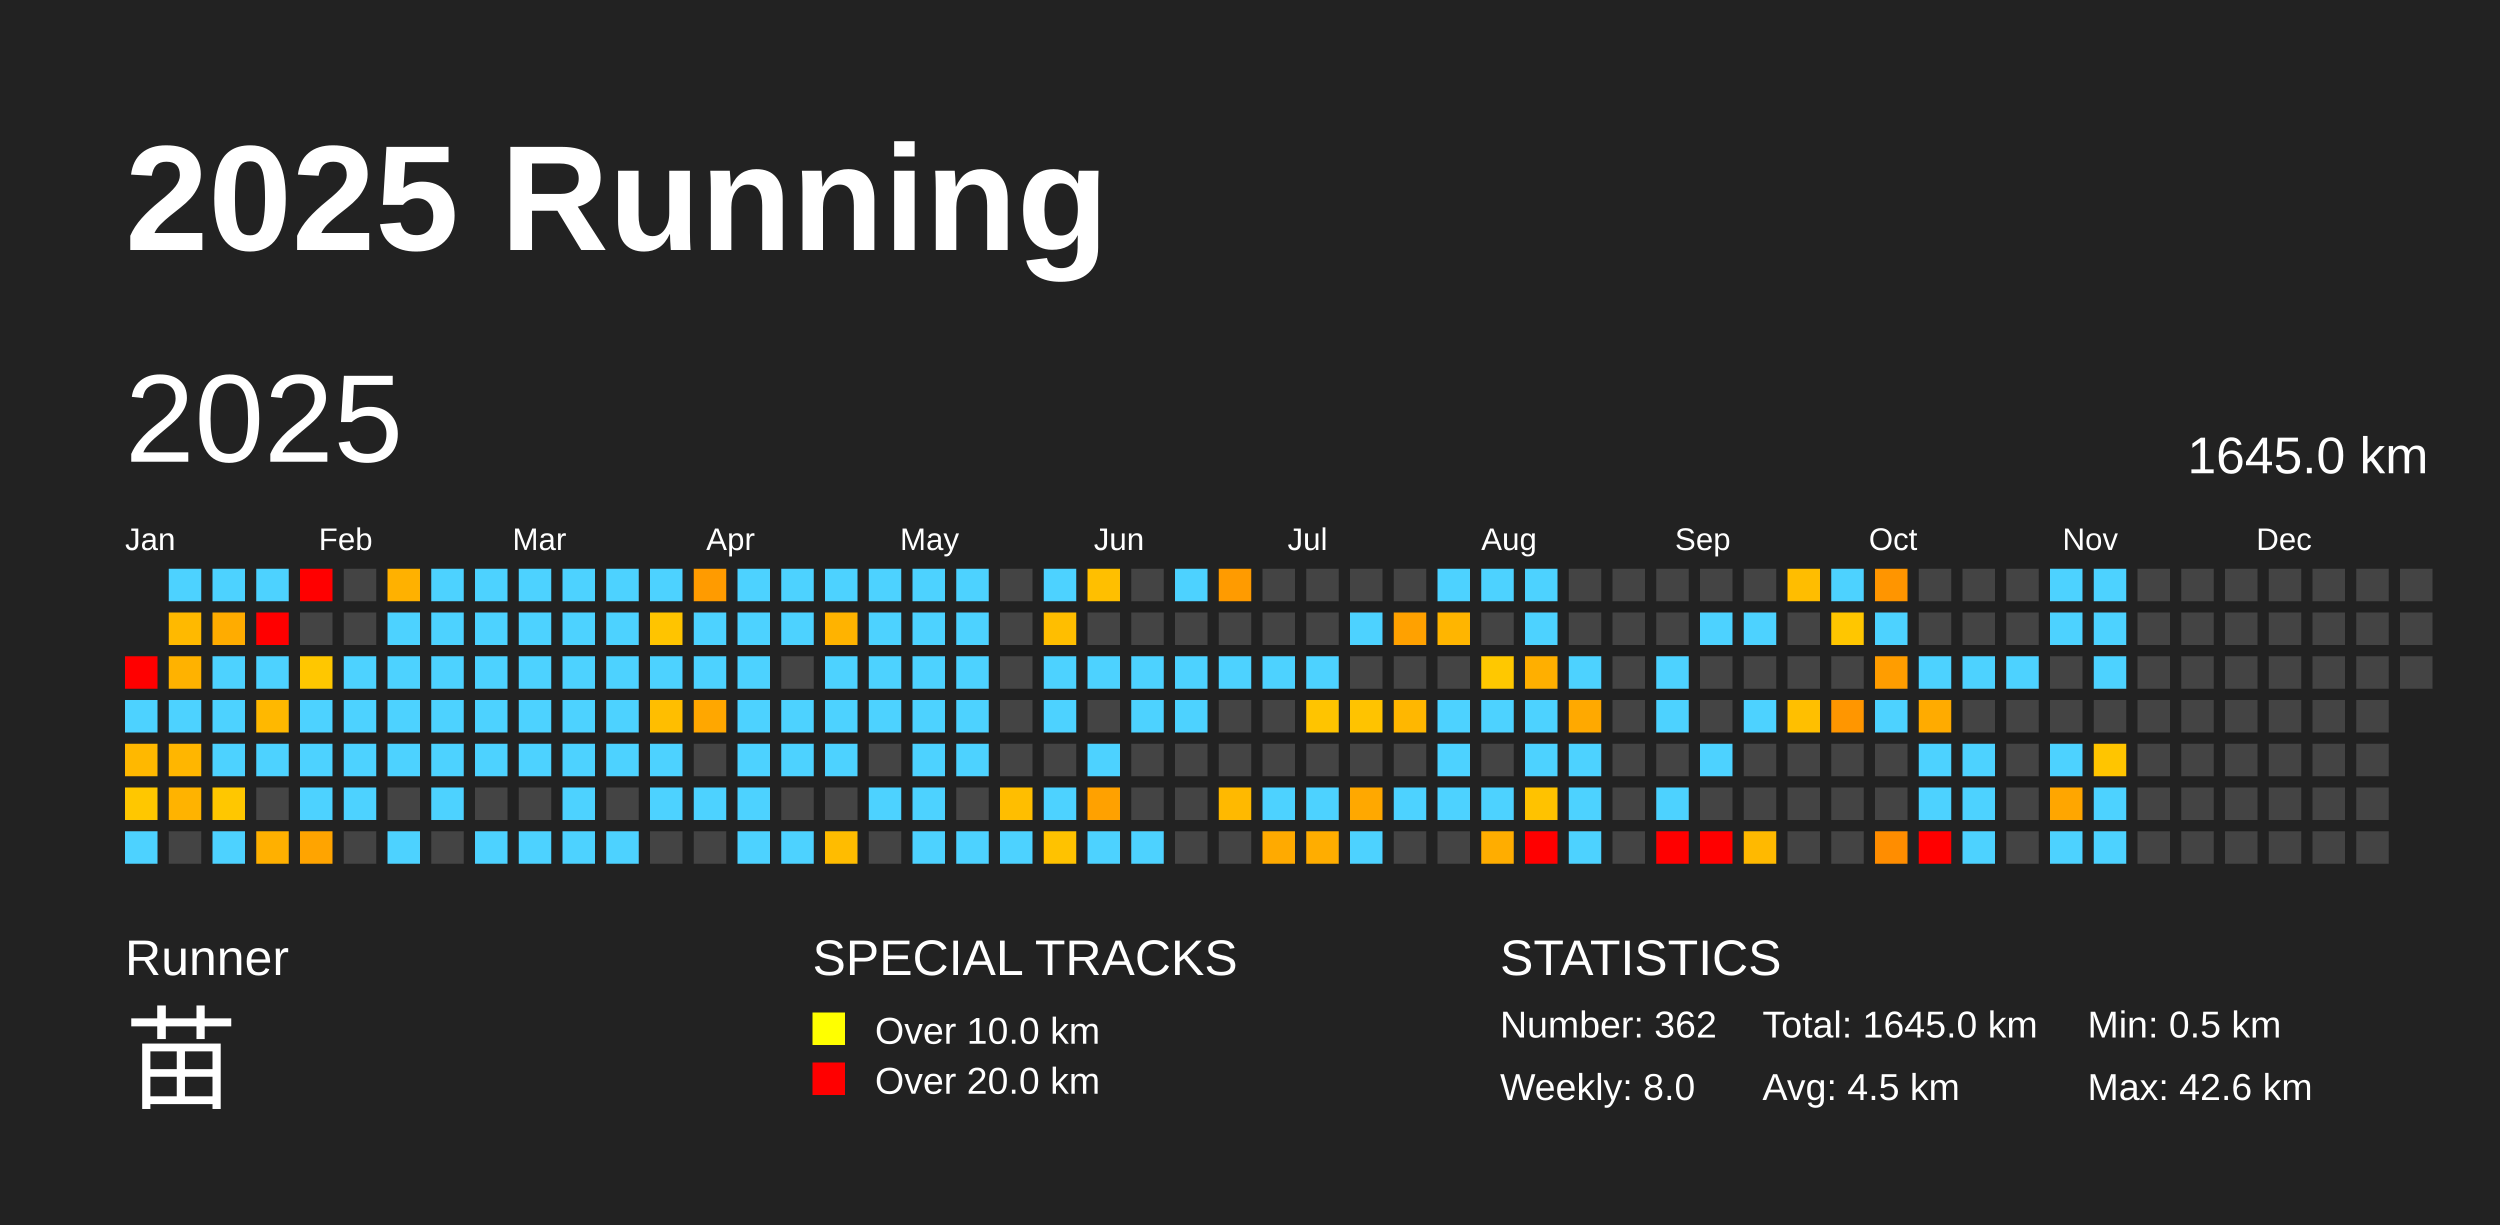
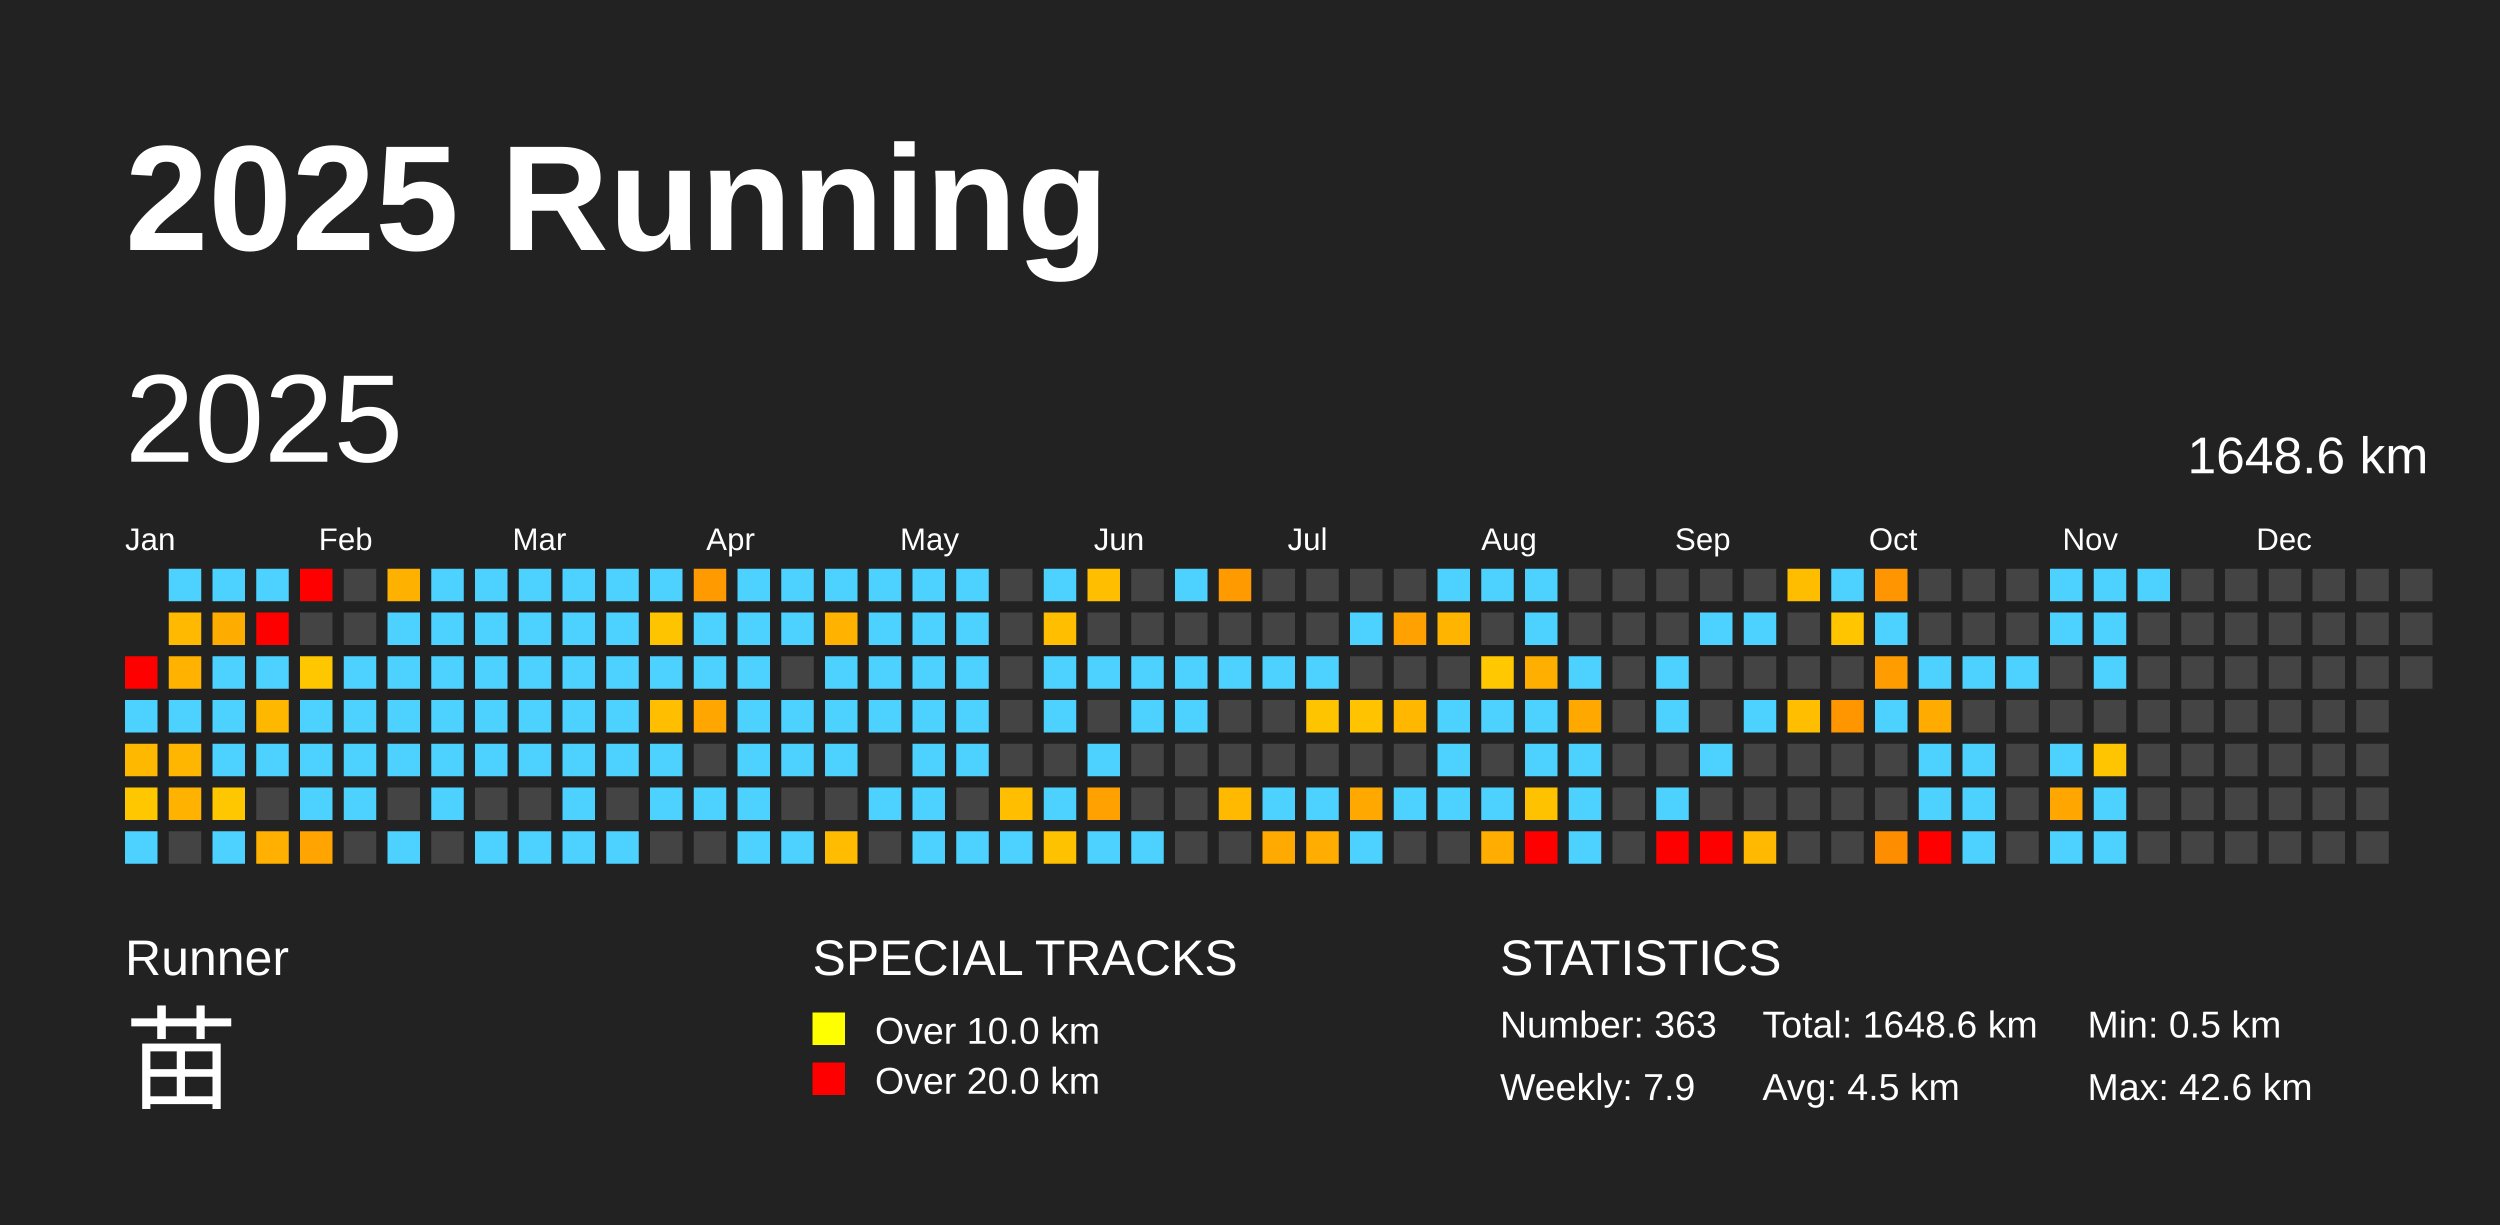
<svg xmlns="http://www.w3.org/2000/svg" baseProfile="full" height="98mm" version="1.1" viewBox="0,0,200,98" width="200mm">
  <defs />
  <rect fill="#222222" height="98" width="200" x="0" y="0" />
  <text fill="#FFFFFF" style="font-size:12px; font-family:Arial; font-weight:bold;" x="10" y="20">2025 Running</text>
  <text fill="#FFFFFF" style="font-size:4px; font-family:Arial" x="10" y="78">Runner</text>
  <text fill="#FFFFFF" style="font-size:9px; font-family:Arial" x="10" y="88">苗</text>
  <text fill="#FFFFFF" style="font-size:4px; font-family:Arial" x="65" y="78">SPECIAL TRACKS</text>
  <rect fill="yellow" height="2.6" width="2.6" x="65" y="81" />
  <text fill="#FFFFFF" style="font-size:3px; font-family:Arial" x="70" y="83.5">Over 10.0 km</text>
  <rect fill="red" height="2.6" width="2.6" x="65" y="85" />
  <text fill="#FFFFFF" style="font-size:3px; font-family:Arial" x="70" y="87.5">Over 20.0 km</text>
  <text fill="#FFFFFF" style="font-size:4px; font-family:Arial" x="120" y="78">STATISTICS</text>
-   <text fill="#FFFFFF" style="font-size:3px; font-family:Arial" x="120" y="83">Number: 362</text>
-   <text fill="#FFFFFF" style="font-size:3px; font-family:Arial" x="120" y="88">Weekly: 8.0</text>
-   <text fill="#FFFFFF" style="font-size:3px; font-family:Arial" x="141" y="83">Total: 1645.0 km</text>
+   <text fill="#FFFFFF" style="font-size:3px; font-family:Arial" x="120" y="83">Number: 363</text>
+   <text fill="#FFFFFF" style="font-size:3px; font-family:Arial" x="120" y="88">Weekly: 7.9</text>
+   <text fill="#FFFFFF" style="font-size:3px; font-family:Arial" x="141" y="83">Total: 1648.6 km</text>
  <text fill="#FFFFFF" style="font-size:3px; font-family:Arial" x="141" y="88">Avg: 4.5 km</text>
  <text fill="#FFFFFF" style="font-size:3px; font-family:Arial" x="167" y="83">Min: 0.5 km</text>
  <text fill="#FFFFFF" style="font-size:3px; font-family:Arial" x="167" y="88">Max: 42.6 km</text>
  <text dominant-baseline="hanging" fill="#FFFFFF" style="font-size:10.0px; font-family:Arial;" x="10" y="30">2025</text>
-   <text dominant-baseline="hanging" fill="#FFFFFF" style="font-size:4.125px; font-family:Arial;" x="175" y="35">1645.0 km</text>
+   <text dominant-baseline="hanging" fill="#FFFFFF" style="font-size:4.125px; font-family:Arial;" x="175" y="35">1648.6 km</text>
  <text fill="#FFFFFF" style="font-size:2.5px; font-family:Arial" x="10.0" y="44">Jan</text>
  <text fill="#FFFFFF" style="font-size:2.5px; font-family:Arial" x="25.5" y="44">Feb</text>
  <text fill="#FFFFFF" style="font-size:2.5px; font-family:Arial" x="41.0" y="44">Mar</text>
  <text fill="#FFFFFF" style="font-size:2.5px; font-family:Arial" x="56.5" y="44">Apr</text>
  <text fill="#FFFFFF" style="font-size:2.5px; font-family:Arial" x="72.0" y="44">May</text>
  <text fill="#FFFFFF" style="font-size:2.5px; font-family:Arial" x="87.5" y="44">Jun</text>
  <text fill="#FFFFFF" style="font-size:2.5px; font-family:Arial" x="103.0" y="44">Jul</text>
  <text fill="#FFFFFF" style="font-size:2.5px; font-family:Arial" x="118.5" y="44">Aug</text>
  <text fill="#FFFFFF" style="font-size:2.5px; font-family:Arial" x="134.0" y="44">Sep</text>
  <text fill="#FFFFFF" style="font-size:2.5px; font-family:Arial" x="149.5" y="44">Oct</text>
  <text fill="#FFFFFF" style="font-size:2.5px; font-family:Arial" x="165.0" y="44">Nov</text>
  <text fill="#FFFFFF" style="font-size:2.5px; font-family:Arial" x="180.5" y="44">Dec</text>
  <rect fill="red" height="2.6" width="2.6" x="10.0" y="52.5" />
  <rect fill="#4dd2ff" height="2.6" width="2.6" x="10.0" y="56.0" />
  <rect fill="#ffb800" height="2.6" width="2.6" x="10.0" y="59.5" />
  <rect fill="#ffc700" height="2.6" width="2.6" x="10.0" y="63.0" />
  <rect fill="#4dd2ff" height="2.6" width="2.6" x="10.0" y="66.5" />
  <rect fill="#4dd2ff" height="2.6" width="2.6" x="13.5" y="45.5" />
  <rect fill="#ffb900" height="2.6" width="2.6" x="13.5" y="49.0" />
  <rect fill="#ffb200" height="2.6" width="2.6" x="13.5" y="52.5" />
  <rect fill="#4dd2ff" height="2.6" width="2.6" x="13.5" y="56.0" />
  <rect fill="#ffb600" height="2.6" width="2.6" x="13.5" y="59.5" />
  <rect fill="#ffb300" height="2.6" width="2.6" x="13.5" y="63.0" />
  <rect fill="#444444" height="2.6" width="2.6" x="13.5" y="66.5" />
  <rect fill="#4dd2ff" height="2.6" width="2.6" x="17.0" y="45.5" />
  <rect fill="#ffac00" height="2.6" width="2.6" x="17.0" y="49.0" />
  <rect fill="#4dd2ff" height="2.6" width="2.6" x="17.0" y="52.5" />
  <rect fill="#4dd2ff" height="2.6" width="2.6" x="17.0" y="56.0" />
  <rect fill="#4dd2ff" height="2.6" width="2.6" x="17.0" y="59.5" />
  <rect fill="#ffc700" height="2.6" width="2.6" x="17.0" y="63.0" />
  <rect fill="#4dd2ff" height="2.6" width="2.6" x="17.0" y="66.5" />
  <rect fill="#4dd2ff" height="2.6" width="2.6" x="20.5" y="45.5" />
  <rect fill="red" height="2.6" width="2.6" x="20.5" y="49.0" />
  <rect fill="#4dd2ff" height="2.6" width="2.6" x="20.5" y="52.5" />
  <rect fill="#ffb800" height="2.6" width="2.6" x="20.5" y="56.0" />
  <rect fill="#4dd2ff" height="2.6" width="2.6" x="20.5" y="59.5" />
  <rect fill="#444444" height="2.6" width="2.6" x="20.5" y="63.0" />
  <rect fill="#ffb000" height="2.6" width="2.6" x="20.5" y="66.5" />
  <rect fill="red" height="2.6" width="2.6" x="24.0" y="45.5" />
  <rect fill="#444444" height="2.6" width="2.6" x="24.0" y="49.0" />
  <rect fill="#ffc700" height="2.6" width="2.6" x="24.0" y="52.5" />
  <rect fill="#4dd2ff" height="2.6" width="2.6" x="24.0" y="56.0" />
  <rect fill="#4dd2ff" height="2.6" width="2.6" x="24.0" y="59.5" />
  <rect fill="#4dd2ff" height="2.6" width="2.6" x="24.0" y="63.0" />
  <rect fill="#ffa400" height="2.6" width="2.6" x="24.0" y="66.5" />
  <rect fill="#444444" height="2.6" width="2.6" x="27.5" y="45.5" />
  <rect fill="#444444" height="2.6" width="2.6" x="27.5" y="49.0" />
  <rect fill="#4dd2ff" height="2.6" width="2.6" x="27.5" y="52.5" />
  <rect fill="#4dd2ff" height="2.6" width="2.6" x="27.5" y="56.0" />
  <rect fill="#4dd2ff" height="2.6" width="2.6" x="27.5" y="59.5" />
  <rect fill="#4dd2ff" height="2.6" width="2.6" x="27.5" y="63.0" />
  <rect fill="#444444" height="2.6" width="2.6" x="27.5" y="66.5" />
  <rect fill="#ffb100" height="2.6" width="2.6" x="31.0" y="45.5" />
  <rect fill="#4dd2ff" height="2.6" width="2.6" x="31.0" y="49.0" />
  <rect fill="#4dd2ff" height="2.6" width="2.6" x="31.0" y="52.5" />
  <rect fill="#4dd2ff" height="2.6" width="2.6" x="31.0" y="56.0" />
  <rect fill="#4dd2ff" height="2.6" width="2.6" x="31.0" y="59.5" />
  <rect fill="#444444" height="2.6" width="2.6" x="31.0" y="63.0" />
  <rect fill="#4dd2ff" height="2.6" width="2.6" x="31.0" y="66.5" />
  <rect fill="#4dd2ff" height="2.6" width="2.6" x="34.5" y="45.5" />
  <rect fill="#4dd2ff" height="2.6" width="2.6" x="34.5" y="49.0" />
  <rect fill="#4dd2ff" height="2.6" width="2.6" x="34.5" y="52.5" />
  <rect fill="#4dd2ff" height="2.6" width="2.6" x="34.5" y="56.0" />
  <rect fill="#4dd2ff" height="2.6" width="2.6" x="34.5" y="59.5" />
  <rect fill="#4dd2ff" height="2.6" width="2.6" x="34.5" y="63.0" />
  <rect fill="#444444" height="2.6" width="2.6" x="34.5" y="66.5" />
  <rect fill="#4dd2ff" height="2.6" width="2.6" x="38.0" y="45.5" />
  <rect fill="#4dd2ff" height="2.6" width="2.6" x="38.0" y="49.0" />
  <rect fill="#4dd2ff" height="2.6" width="2.6" x="38.0" y="52.5" />
  <rect fill="#4dd2ff" height="2.6" width="2.6" x="38.0" y="56.0" />
  <rect fill="#4dd2ff" height="2.6" width="2.6" x="38.0" y="59.5" />
  <rect fill="#444444" height="2.6" width="2.6" x="38.0" y="63.0" />
  <rect fill="#4dd2ff" height="2.6" width="2.6" x="38.0" y="66.5" />
  <rect fill="#4dd2ff" height="2.6" width="2.6" x="41.5" y="45.5" />
  <rect fill="#4dd2ff" height="2.6" width="2.6" x="41.5" y="49.0" />
  <rect fill="#4dd2ff" height="2.6" width="2.6" x="41.5" y="52.5" />
  <rect fill="#4dd2ff" height="2.6" width="2.6" x="41.5" y="56.0" />
  <rect fill="#4dd2ff" height="2.6" width="2.6" x="41.5" y="59.5" />
  <rect fill="#444444" height="2.6" width="2.6" x="41.5" y="63.0" />
  <rect fill="#4dd2ff" height="2.6" width="2.6" x="41.5" y="66.5" />
  <rect fill="#4dd2ff" height="2.6" width="2.6" x="45.0" y="45.5" />
  <rect fill="#4dd2ff" height="2.6" width="2.6" x="45.0" y="49.0" />
  <rect fill="#4dd2ff" height="2.6" width="2.6" x="45.0" y="52.5" />
  <rect fill="#4dd2ff" height="2.6" width="2.6" x="45.0" y="56.0" />
  <rect fill="#4dd2ff" height="2.6" width="2.6" x="45.0" y="59.5" />
  <rect fill="#4dd2ff" height="2.6" width="2.6" x="45.0" y="63.0" />
  <rect fill="#4dd2ff" height="2.6" width="2.6" x="45.0" y="66.5" />
  <rect fill="#4dd2ff" height="2.6" width="2.6" x="48.5" y="45.5" />
  <rect fill="#4dd2ff" height="2.6" width="2.6" x="48.5" y="49.0" />
  <rect fill="#4dd2ff" height="2.6" width="2.6" x="48.5" y="52.5" />
  <rect fill="#4dd2ff" height="2.6" width="2.6" x="48.5" y="56.0" />
  <rect fill="#4dd2ff" height="2.6" width="2.6" x="48.5" y="59.5" />
  <rect fill="#444444" height="2.6" width="2.6" x="48.5" y="63.0" />
  <rect fill="#4dd2ff" height="2.6" width="2.6" x="48.5" y="66.5" />
  <rect fill="#4dd2ff" height="2.6" width="2.6" x="52.0" y="45.5" />
  <rect fill="#ffc400" height="2.6" width="2.6" x="52.0" y="49.0" />
  <rect fill="#4dd2ff" height="2.6" width="2.6" x="52.0" y="52.5" />
  <rect fill="#ffbe00" height="2.6" width="2.6" x="52.0" y="56.0" />
  <rect fill="#4dd2ff" height="2.6" width="2.6" x="52.0" y="59.5" />
  <rect fill="#4dd2ff" height="2.6" width="2.6" x="52.0" y="63.0" />
  <rect fill="#444444" height="2.6" width="2.6" x="52.0" y="66.5" />
  <rect fill="#ff9b00" height="2.6" width="2.6" x="55.5" y="45.5" />
  <rect fill="#4dd2ff" height="2.6" width="2.6" x="55.5" y="49.0" />
  <rect fill="#4dd2ff" height="2.6" width="2.6" x="55.5" y="52.5" />
  <rect fill="#ffa700" height="2.6" width="2.6" x="55.5" y="56.0" />
  <rect fill="#444444" height="2.6" width="2.6" x="55.5" y="59.5" />
  <rect fill="#4dd2ff" height="2.6" width="2.6" x="55.5" y="63.0" />
  <rect fill="#444444" height="2.6" width="2.6" x="55.5" y="66.5" />
  <rect fill="#4dd2ff" height="2.6" width="2.6" x="59.0" y="45.5" />
  <rect fill="#4dd2ff" height="2.6" width="2.6" x="59.0" y="49.0" />
  <rect fill="#4dd2ff" height="2.6" width="2.6" x="59.0" y="52.5" />
  <rect fill="#4dd2ff" height="2.6" width="2.6" x="59.0" y="56.0" />
  <rect fill="#4dd2ff" height="2.6" width="2.6" x="59.0" y="59.5" />
  <rect fill="#4dd2ff" height="2.6" width="2.6" x="59.0" y="63.0" />
  <rect fill="#4dd2ff" height="2.6" width="2.6" x="59.0" y="66.5" />
  <rect fill="#4dd2ff" height="2.6" width="2.6" x="62.5" y="45.5" />
  <rect fill="#4dd2ff" height="2.6" width="2.6" x="62.5" y="49.0" />
  <rect fill="#444444" height="2.6" width="2.6" x="62.5" y="52.5" />
  <rect fill="#4dd2ff" height="2.6" width="2.6" x="62.5" y="56.0" />
  <rect fill="#4dd2ff" height="2.6" width="2.6" x="62.5" y="59.5" />
  <rect fill="#444444" height="2.6" width="2.6" x="62.5" y="63.0" />
  <rect fill="#4dd2ff" height="2.6" width="2.6" x="62.5" y="66.5" />
  <rect fill="#4dd2ff" height="2.6" width="2.6" x="66.0" y="45.5" />
  <rect fill="#ffb300" height="2.6" width="2.6" x="66.0" y="49.0" />
  <rect fill="#4dd2ff" height="2.6" width="2.6" x="66.0" y="52.5" />
  <rect fill="#4dd2ff" height="2.6" width="2.6" x="66.0" y="56.0" />
  <rect fill="#4dd2ff" height="2.6" width="2.6" x="66.0" y="59.5" />
  <rect fill="#444444" height="2.6" width="2.6" x="66.0" y="63.0" />
  <rect fill="#ffbc00" height="2.6" width="2.6" x="66.0" y="66.5" />
  <rect fill="#4dd2ff" height="2.6" width="2.6" x="69.5" y="45.5" />
  <rect fill="#4dd2ff" height="2.6" width="2.6" x="69.5" y="49.0" />
  <rect fill="#4dd2ff" height="2.6" width="2.6" x="69.5" y="52.5" />
  <rect fill="#4dd2ff" height="2.6" width="2.6" x="69.5" y="56.0" />
  <rect fill="#444444" height="2.6" width="2.6" x="69.5" y="59.5" />
  <rect fill="#4dd2ff" height="2.6" width="2.6" x="69.5" y="63.0" />
  <rect fill="#444444" height="2.6" width="2.6" x="69.5" y="66.5" />
  <rect fill="#4dd2ff" height="2.6" width="2.6" x="73.0" y="45.5" />
  <rect fill="#4dd2ff" height="2.6" width="2.6" x="73.0" y="49.0" />
  <rect fill="#4dd2ff" height="2.6" width="2.6" x="73.0" y="52.5" />
  <rect fill="#4dd2ff" height="2.6" width="2.6" x="73.0" y="56.0" />
  <rect fill="#4dd2ff" height="2.6" width="2.6" x="73.0" y="59.5" />
  <rect fill="#4dd2ff" height="2.6" width="2.6" x="73.0" y="63.0" />
  <rect fill="#4dd2ff" height="2.6" width="2.6" x="73.0" y="66.5" />
  <rect fill="#4dd2ff" height="2.6" width="2.6" x="76.5" y="45.5" />
  <rect fill="#4dd2ff" height="2.6" width="2.6" x="76.5" y="49.0" />
  <rect fill="#4dd2ff" height="2.6" width="2.6" x="76.5" y="52.5" />
  <rect fill="#4dd2ff" height="2.6" width="2.6" x="76.5" y="56.0" />
  <rect fill="#4dd2ff" height="2.6" width="2.6" x="76.5" y="59.5" />
  <rect fill="#444444" height="2.6" width="2.6" x="76.5" y="63.0" />
  <rect fill="#4dd2ff" height="2.6" width="2.6" x="76.5" y="66.5" />
  <rect fill="#444444" height="2.6" width="2.6" x="80.0" y="45.5" />
  <rect fill="#444444" height="2.6" width="2.6" x="80.0" y="49.0" />
  <rect fill="#444444" height="2.6" width="2.6" x="80.0" y="52.5" />
  <rect fill="#444444" height="2.6" width="2.6" x="80.0" y="56.0" />
  <rect fill="#444444" height="2.6" width="2.6" x="80.0" y="59.5" />
  <rect fill="#ffbe00" height="2.6" width="2.6" x="80.0" y="63.0" />
  <rect fill="#4dd2ff" height="2.6" width="2.6" x="80.0" y="66.5" />
  <rect fill="#4dd2ff" height="2.6" width="2.6" x="83.5" y="45.5" />
  <rect fill="#ffbe00" height="2.6" width="2.6" x="83.5" y="49.0" />
  <rect fill="#4dd2ff" height="2.6" width="2.6" x="83.5" y="52.5" />
  <rect fill="#4dd2ff" height="2.6" width="2.6" x="83.5" y="56.0" />
  <rect fill="#444444" height="2.6" width="2.6" x="83.5" y="59.5" />
  <rect fill="#4dd2ff" height="2.6" width="2.6" x="83.5" y="63.0" />
  <rect fill="#ffc200" height="2.6" width="2.6" x="83.5" y="66.5" />
  <rect fill="#ffbf00" height="2.6" width="2.6" x="87.0" y="45.5" />
  <rect fill="#444444" height="2.6" width="2.6" x="87.0" y="49.0" />
  <rect fill="#4dd2ff" height="2.6" width="2.6" x="87.0" y="52.5" />
  <rect fill="#444444" height="2.6" width="2.6" x="87.0" y="56.0" />
  <rect fill="#4dd2ff" height="2.6" width="2.6" x="87.0" y="59.5" />
  <rect fill="#ffa100" height="2.6" width="2.6" x="87.0" y="63.0" />
  <rect fill="#4dd2ff" height="2.6" width="2.6" x="87.0" y="66.5" />
  <rect fill="#444444" height="2.6" width="2.6" x="90.5" y="45.5" />
  <rect fill="#444444" height="2.6" width="2.6" x="90.5" y="49.0" />
  <rect fill="#4dd2ff" height="2.6" width="2.6" x="90.5" y="52.5" />
  <rect fill="#4dd2ff" height="2.6" width="2.6" x="90.5" y="56.0" />
  <rect fill="#444444" height="2.6" width="2.6" x="90.5" y="59.5" />
  <rect fill="#444444" height="2.6" width="2.6" x="90.5" y="63.0" />
  <rect fill="#4dd2ff" height="2.6" width="2.6" x="90.5" y="66.5" />
  <rect fill="#4dd2ff" height="2.6" width="2.6" x="94.0" y="45.5" />
  <rect fill="#444444" height="2.6" width="2.6" x="94.0" y="49.0" />
  <rect fill="#4dd2ff" height="2.6" width="2.6" x="94.0" y="52.5" />
  <rect fill="#4dd2ff" height="2.6" width="2.6" x="94.0" y="56.0" />
  <rect fill="#444444" height="2.6" width="2.6" x="94.0" y="59.5" />
  <rect fill="#444444" height="2.6" width="2.6" x="94.0" y="63.0" />
  <rect fill="#444444" height="2.6" width="2.6" x="94.0" y="66.5" />
  <rect fill="#ff9b00" height="2.6" width="2.6" x="97.5" y="45.5" />
  <rect fill="#444444" height="2.6" width="2.6" x="97.5" y="49.0" />
  <rect fill="#4dd2ff" height="2.6" width="2.6" x="97.5" y="52.5" />
  <rect fill="#444444" height="2.6" width="2.6" x="97.5" y="56.0" />
  <rect fill="#444444" height="2.6" width="2.6" x="97.5" y="59.5" />
  <rect fill="#ffb900" height="2.6" width="2.6" x="97.5" y="63.0" />
  <rect fill="#444444" height="2.6" width="2.6" x="97.5" y="66.5" />
  <rect fill="#444444" height="2.6" width="2.6" x="101.0" y="45.5" />
  <rect fill="#444444" height="2.6" width="2.6" x="101.0" y="49.0" />
  <rect fill="#4dd2ff" height="2.6" width="2.6" x="101.0" y="52.5" />
  <rect fill="#444444" height="2.6" width="2.6" x="101.0" y="56.0" />
  <rect fill="#444444" height="2.6" width="2.6" x="101.0" y="59.5" />
  <rect fill="#4dd2ff" height="2.6" width="2.6" x="101.0" y="63.0" />
  <rect fill="#ffaa00" height="2.6" width="2.6" x="101.0" y="66.5" />
  <rect fill="#444444" height="2.6" width="2.6" x="104.5" y="45.5" />
  <rect fill="#444444" height="2.6" width="2.6" x="104.5" y="49.0" />
  <rect fill="#4dd2ff" height="2.6" width="2.6" x="104.5" y="52.5" />
  <rect fill="#ffc400" height="2.6" width="2.6" x="104.5" y="56.0" />
  <rect fill="#444444" height="2.6" width="2.6" x="104.5" y="59.5" />
  <rect fill="#4dd2ff" height="2.6" width="2.6" x="104.5" y="63.0" />
  <rect fill="#ffad00" height="2.6" width="2.6" x="104.5" y="66.5" />
  <rect fill="#444444" height="2.6" width="2.6" x="108.0" y="45.5" />
  <rect fill="#4dd2ff" height="2.6" width="2.6" x="108.0" y="49.0" />
  <rect fill="#444444" height="2.6" width="2.6" x="108.0" y="52.5" />
  <rect fill="#ffc300" height="2.6" width="2.6" x="108.0" y="56.0" />
  <rect fill="#444444" height="2.6" width="2.6" x="108.0" y="59.5" />
  <rect fill="#ffa800" height="2.6" width="2.6" x="108.0" y="63.0" />
  <rect fill="#4dd2ff" height="2.6" width="2.6" x="108.0" y="66.5" />
  <rect fill="#444444" height="2.6" width="2.6" x="111.5" y="45.5" />
  <rect fill="#ffa100" height="2.6" width="2.6" x="111.5" y="49.0" />
  <rect fill="#444444" height="2.6" width="2.6" x="111.5" y="52.5" />
  <rect fill="#ffb700" height="2.6" width="2.6" x="111.5" y="56.0" />
  <rect fill="#444444" height="2.6" width="2.6" x="111.5" y="59.5" />
  <rect fill="#4dd2ff" height="2.6" width="2.6" x="111.5" y="63.0" />
  <rect fill="#444444" height="2.6" width="2.6" x="111.5" y="66.5" />
  <rect fill="#4dd2ff" height="2.6" width="2.6" x="115.0" y="45.5" />
  <rect fill="#ffb500" height="2.6" width="2.6" x="115.0" y="49.0" />
  <rect fill="#444444" height="2.6" width="2.6" x="115.0" y="52.5" />
  <rect fill="#4dd2ff" height="2.6" width="2.6" x="115.0" y="56.0" />
  <rect fill="#4dd2ff" height="2.6" width="2.6" x="115.0" y="59.5" />
  <rect fill="#4dd2ff" height="2.6" width="2.6" x="115.0" y="63.0" />
  <rect fill="#444444" height="2.6" width="2.6" x="115.0" y="66.5" />
  <rect fill="#4dd2ff" height="2.6" width="2.6" x="118.5" y="45.5" />
  <rect fill="#444444" height="2.6" width="2.6" x="118.5" y="49.0" />
  <rect fill="#ffc800" height="2.6" width="2.6" x="118.5" y="52.5" />
  <rect fill="#4dd2ff" height="2.6" width="2.6" x="118.5" y="56.0" />
  <rect fill="#444444" height="2.6" width="2.6" x="118.5" y="59.5" />
  <rect fill="#4dd2ff" height="2.6" width="2.6" x="118.5" y="63.0" />
  <rect fill="#ffad00" height="2.6" width="2.6" x="118.5" y="66.5" />
  <rect fill="#4dd2ff" height="2.6" width="2.6" x="122.0" y="45.5" />
  <rect fill="#4dd2ff" height="2.6" width="2.6" x="122.0" y="49.0" />
  <rect fill="#ffaf00" height="2.6" width="2.6" x="122.0" y="52.5" />
  <rect fill="#4dd2ff" height="2.6" width="2.6" x="122.0" y="56.0" />
  <rect fill="#4dd2ff" height="2.6" width="2.6" x="122.0" y="59.5" />
  <rect fill="#ffc200" height="2.6" width="2.6" x="122.0" y="63.0" />
  <rect fill="red" height="2.6" width="2.6" x="122.0" y="66.5" />
  <rect fill="#444444" height="2.6" width="2.6" x="125.5" y="45.5" />
  <rect fill="#444444" height="2.6" width="2.6" x="125.5" y="49.0" />
  <rect fill="#4dd2ff" height="2.6" width="2.6" x="125.5" y="52.5" />
  <rect fill="#ffa900" height="2.6" width="2.6" x="125.5" y="56.0" />
  <rect fill="#4dd2ff" height="2.6" width="2.6" x="125.5" y="59.5" />
  <rect fill="#4dd2ff" height="2.6" width="2.6" x="125.5" y="63.0" />
  <rect fill="#4dd2ff" height="2.6" width="2.6" x="125.5" y="66.5" />
  <rect fill="#444444" height="2.6" width="2.6" x="129.0" y="45.5" />
  <rect fill="#444444" height="2.6" width="2.6" x="129.0" y="49.0" />
  <rect fill="#444444" height="2.6" width="2.6" x="129.0" y="52.5" />
  <rect fill="#444444" height="2.6" width="2.6" x="129.0" y="56.0" />
  <rect fill="#444444" height="2.6" width="2.6" x="129.0" y="59.5" />
  <rect fill="#444444" height="2.6" width="2.6" x="129.0" y="63.0" />
  <rect fill="#444444" height="2.6" width="2.6" x="129.0" y="66.5" />
  <rect fill="#444444" height="2.6" width="2.6" x="132.5" y="45.5" />
  <rect fill="#444444" height="2.6" width="2.6" x="132.5" y="49.0" />
  <rect fill="#4dd2ff" height="2.6" width="2.6" x="132.5" y="52.5" />
  <rect fill="#4dd2ff" height="2.6" width="2.6" x="132.5" y="56.0" />
  <rect fill="#444444" height="2.6" width="2.6" x="132.5" y="59.5" />
  <rect fill="#4dd2ff" height="2.6" width="2.6" x="132.5" y="63.0" />
  <rect fill="red" height="2.6" width="2.6" x="132.5" y="66.5" />
  <rect fill="#444444" height="2.6" width="2.6" x="136.0" y="45.5" />
  <rect fill="#4dd2ff" height="2.6" width="2.6" x="136.0" y="49.0" />
  <rect fill="#444444" height="2.6" width="2.6" x="136.0" y="52.5" />
  <rect fill="#444444" height="2.6" width="2.6" x="136.0" y="56.0" />
  <rect fill="#4dd2ff" height="2.6" width="2.6" x="136.0" y="59.5" />
  <rect fill="#444444" height="2.6" width="2.6" x="136.0" y="63.0" />
  <rect fill="red" height="2.6" width="2.6" x="136.0" y="66.5" />
  <rect fill="#444444" height="2.6" width="2.6" x="139.5" y="45.5" />
  <rect fill="#4dd2ff" height="2.6" width="2.6" x="139.5" y="49.0" />
  <rect fill="#444444" height="2.6" width="2.6" x="139.5" y="52.5" />
  <rect fill="#4dd2ff" height="2.6" width="2.6" x="139.5" y="56.0" />
  <rect fill="#444444" height="2.6" width="2.6" x="139.5" y="59.5" />
  <rect fill="#444444" height="2.6" width="2.6" x="139.5" y="63.0" />
  <rect fill="#ffb900" height="2.6" width="2.6" x="139.5" y="66.5" />
  <rect fill="#ffbd00" height="2.6" width="2.6" x="143.0" y="45.5" />
  <rect fill="#444444" height="2.6" width="2.6" x="143.0" y="49.0" />
  <rect fill="#444444" height="2.6" width="2.6" x="143.0" y="52.5" />
  <rect fill="#ffbf00" height="2.6" width="2.6" x="143.0" y="56.0" />
  <rect fill="#444444" height="2.6" width="2.6" x="143.0" y="59.5" />
  <rect fill="#444444" height="2.6" width="2.6" x="143.0" y="63.0" />
  <rect fill="#444444" height="2.6" width="2.6" x="143.0" y="66.5" />
  <rect fill="#4dd2ff" height="2.6" width="2.6" x="146.5" y="45.5" />
  <rect fill="#ffc600" height="2.6" width="2.6" x="146.5" y="49.0" />
  <rect fill="#444444" height="2.6" width="2.6" x="146.5" y="52.5" />
  <rect fill="#ff9600" height="2.6" width="2.6" x="146.5" y="56.0" />
  <rect fill="#444444" height="2.6" width="2.6" x="146.5" y="59.5" />
  <rect fill="#444444" height="2.6" width="2.6" x="146.5" y="63.0" />
  <rect fill="#444444" height="2.6" width="2.6" x="146.5" y="66.5" />
  <rect fill="#ff9500" height="2.6" width="2.6" x="150.0" y="45.5" />
  <rect fill="#4dd2ff" height="2.6" width="2.6" x="150.0" y="49.0" />
  <rect fill="#ff9d00" height="2.6" width="2.6" x="150.0" y="52.5" />
  <rect fill="#4dd2ff" height="2.6" width="2.6" x="150.0" y="56.0" />
  <rect fill="#444444" height="2.6" width="2.6" x="150.0" y="59.5" />
  <rect fill="#444444" height="2.6" width="2.6" x="150.0" y="63.0" />
  <rect fill="#ff8d00" height="2.6" width="2.6" x="150.0" y="66.5" />
  <rect fill="#444444" height="2.6" width="2.6" x="153.5" y="45.5" />
  <rect fill="#444444" height="2.6" width="2.6" x="153.5" y="49.0" />
  <rect fill="#4dd2ff" height="2.6" width="2.6" x="153.5" y="52.5" />
  <rect fill="#ffab00" height="2.6" width="2.6" x="153.5" y="56.0" />
  <rect fill="#4dd2ff" height="2.6" width="2.6" x="153.5" y="59.5" />
  <rect fill="#4dd2ff" height="2.6" width="2.6" x="153.5" y="63.0" />
  <rect fill="red" height="2.6" width="2.6" x="153.5" y="66.5" />
  <rect fill="#444444" height="2.6" width="2.6" x="157.0" y="45.5" />
  <rect fill="#444444" height="2.6" width="2.6" x="157.0" y="49.0" />
  <rect fill="#4dd2ff" height="2.6" width="2.6" x="157.0" y="52.5" />
  <rect fill="#444444" height="2.6" width="2.6" x="157.0" y="56.0" />
  <rect fill="#4dd2ff" height="2.6" width="2.6" x="157.0" y="59.5" />
  <rect fill="#4dd2ff" height="2.6" width="2.6" x="157.0" y="63.0" />
  <rect fill="#4dd2ff" height="2.6" width="2.6" x="157.0" y="66.5" />
  <rect fill="#444444" height="2.6" width="2.6" x="160.5" y="45.5" />
  <rect fill="#444444" height="2.6" width="2.6" x="160.5" y="49.0" />
  <rect fill="#4dd2ff" height="2.6" width="2.6" x="160.5" y="52.5" />
  <rect fill="#444444" height="2.6" width="2.6" x="160.5" y="56.0" />
  <rect fill="#444444" height="2.6" width="2.6" x="160.5" y="59.5" />
  <rect fill="#444444" height="2.6" width="2.6" x="160.5" y="63.0" />
  <rect fill="#444444" height="2.6" width="2.6" x="160.5" y="66.5" />
  <rect fill="#4dd2ff" height="2.6" width="2.6" x="164.0" y="45.5" />
  <rect fill="#4dd2ff" height="2.6" width="2.6" x="164.0" y="49.0" />
  <rect fill="#444444" height="2.6" width="2.6" x="164.0" y="52.5" />
  <rect fill="#444444" height="2.6" width="2.6" x="164.0" y="56.0" />
  <rect fill="#4dd2ff" height="2.6" width="2.6" x="164.0" y="59.5" />
  <rect fill="#ffa600" height="2.6" width="2.6" x="164.0" y="63.0" />
  <rect fill="#4dd2ff" height="2.6" width="2.6" x="164.0" y="66.5" />
  <rect fill="#4dd2ff" height="2.6" width="2.6" x="167.5" y="45.5" />
  <rect fill="#4dd2ff" height="2.6" width="2.6" x="167.5" y="49.0" />
  <rect fill="#4dd2ff" height="2.6" width="2.6" x="167.5" y="52.5" />
  <rect fill="#444444" height="2.6" width="2.6" x="167.5" y="56.0" />
  <rect fill="#ffc500" height="2.6" width="2.6" x="167.5" y="59.5" />
  <rect fill="#4dd2ff" height="2.6" width="2.6" x="167.5" y="63.0" />
  <rect fill="#4dd2ff" height="2.6" width="2.6" x="167.5" y="66.5" />
-   <rect fill="#444444" height="2.6" width="2.6" x="171.0" y="45.5" />
+   <rect fill="#4dd2ff" height="2.6" width="2.6" x="171.0" y="45.5" />
  <rect fill="#444444" height="2.6" width="2.6" x="171.0" y="49.0" />
  <rect fill="#444444" height="2.6" width="2.6" x="171.0" y="52.5" />
  <rect fill="#444444" height="2.6" width="2.6" x="171.0" y="56.0" />
  <rect fill="#444444" height="2.6" width="2.6" x="171.0" y="59.5" />
  <rect fill="#444444" height="2.6" width="2.6" x="171.0" y="63.0" />
  <rect fill="#444444" height="2.6" width="2.6" x="171.0" y="66.5" />
  <rect fill="#444444" height="2.6" width="2.6" x="174.5" y="45.5" />
  <rect fill="#444444" height="2.6" width="2.6" x="174.5" y="49.0" />
  <rect fill="#444444" height="2.6" width="2.6" x="174.5" y="52.5" />
  <rect fill="#444444" height="2.6" width="2.6" x="174.5" y="56.0" />
  <rect fill="#444444" height="2.6" width="2.6" x="174.5" y="59.5" />
  <rect fill="#444444" height="2.6" width="2.6" x="174.5" y="63.0" />
  <rect fill="#444444" height="2.6" width="2.6" x="174.5" y="66.5" />
  <rect fill="#444444" height="2.6" width="2.6" x="178.0" y="45.5" />
  <rect fill="#444444" height="2.6" width="2.6" x="178.0" y="49.0" />
  <rect fill="#444444" height="2.6" width="2.6" x="178.0" y="52.5" />
  <rect fill="#444444" height="2.6" width="2.6" x="178.0" y="56.0" />
  <rect fill="#444444" height="2.6" width="2.6" x="178.0" y="59.5" />
  <rect fill="#444444" height="2.6" width="2.6" x="178.0" y="63.0" />
  <rect fill="#444444" height="2.6" width="2.6" x="178.0" y="66.5" />
  <rect fill="#444444" height="2.6" width="2.6" x="181.5" y="45.5" />
  <rect fill="#444444" height="2.6" width="2.6" x="181.5" y="49.0" />
  <rect fill="#444444" height="2.6" width="2.6" x="181.5" y="52.5" />
  <rect fill="#444444" height="2.6" width="2.6" x="181.5" y="56.0" />
  <rect fill="#444444" height="2.6" width="2.6" x="181.5" y="59.5" />
  <rect fill="#444444" height="2.6" width="2.6" x="181.5" y="63.0" />
  <rect fill="#444444" height="2.6" width="2.6" x="181.5" y="66.5" />
  <rect fill="#444444" height="2.6" width="2.6" x="185.0" y="45.5" />
  <rect fill="#444444" height="2.6" width="2.6" x="185.0" y="49.0" />
  <rect fill="#444444" height="2.6" width="2.6" x="185.0" y="52.5" />
  <rect fill="#444444" height="2.6" width="2.6" x="185.0" y="56.0" />
  <rect fill="#444444" height="2.6" width="2.6" x="185.0" y="59.5" />
  <rect fill="#444444" height="2.6" width="2.6" x="185.0" y="63.0" />
  <rect fill="#444444" height="2.6" width="2.6" x="185.0" y="66.5" />
  <rect fill="#444444" height="2.6" width="2.6" x="188.5" y="45.5" />
  <rect fill="#444444" height="2.6" width="2.6" x="188.5" y="49.0" />
  <rect fill="#444444" height="2.6" width="2.6" x="188.5" y="52.5" />
  <rect fill="#444444" height="2.6" width="2.6" x="188.5" y="56.0" />
  <rect fill="#444444" height="2.6" width="2.6" x="188.5" y="59.5" />
  <rect fill="#444444" height="2.6" width="2.6" x="188.5" y="63.0" />
  <rect fill="#444444" height="2.6" width="2.6" x="188.5" y="66.5" />
  <rect fill="#444444" height="2.6" width="2.6" x="192.0" y="45.5" />
  <rect fill="#444444" height="2.6" width="2.6" x="192.0" y="49.0" />
  <rect fill="#444444" height="2.6" width="2.6" x="192.0" y="52.5" />
</svg>
